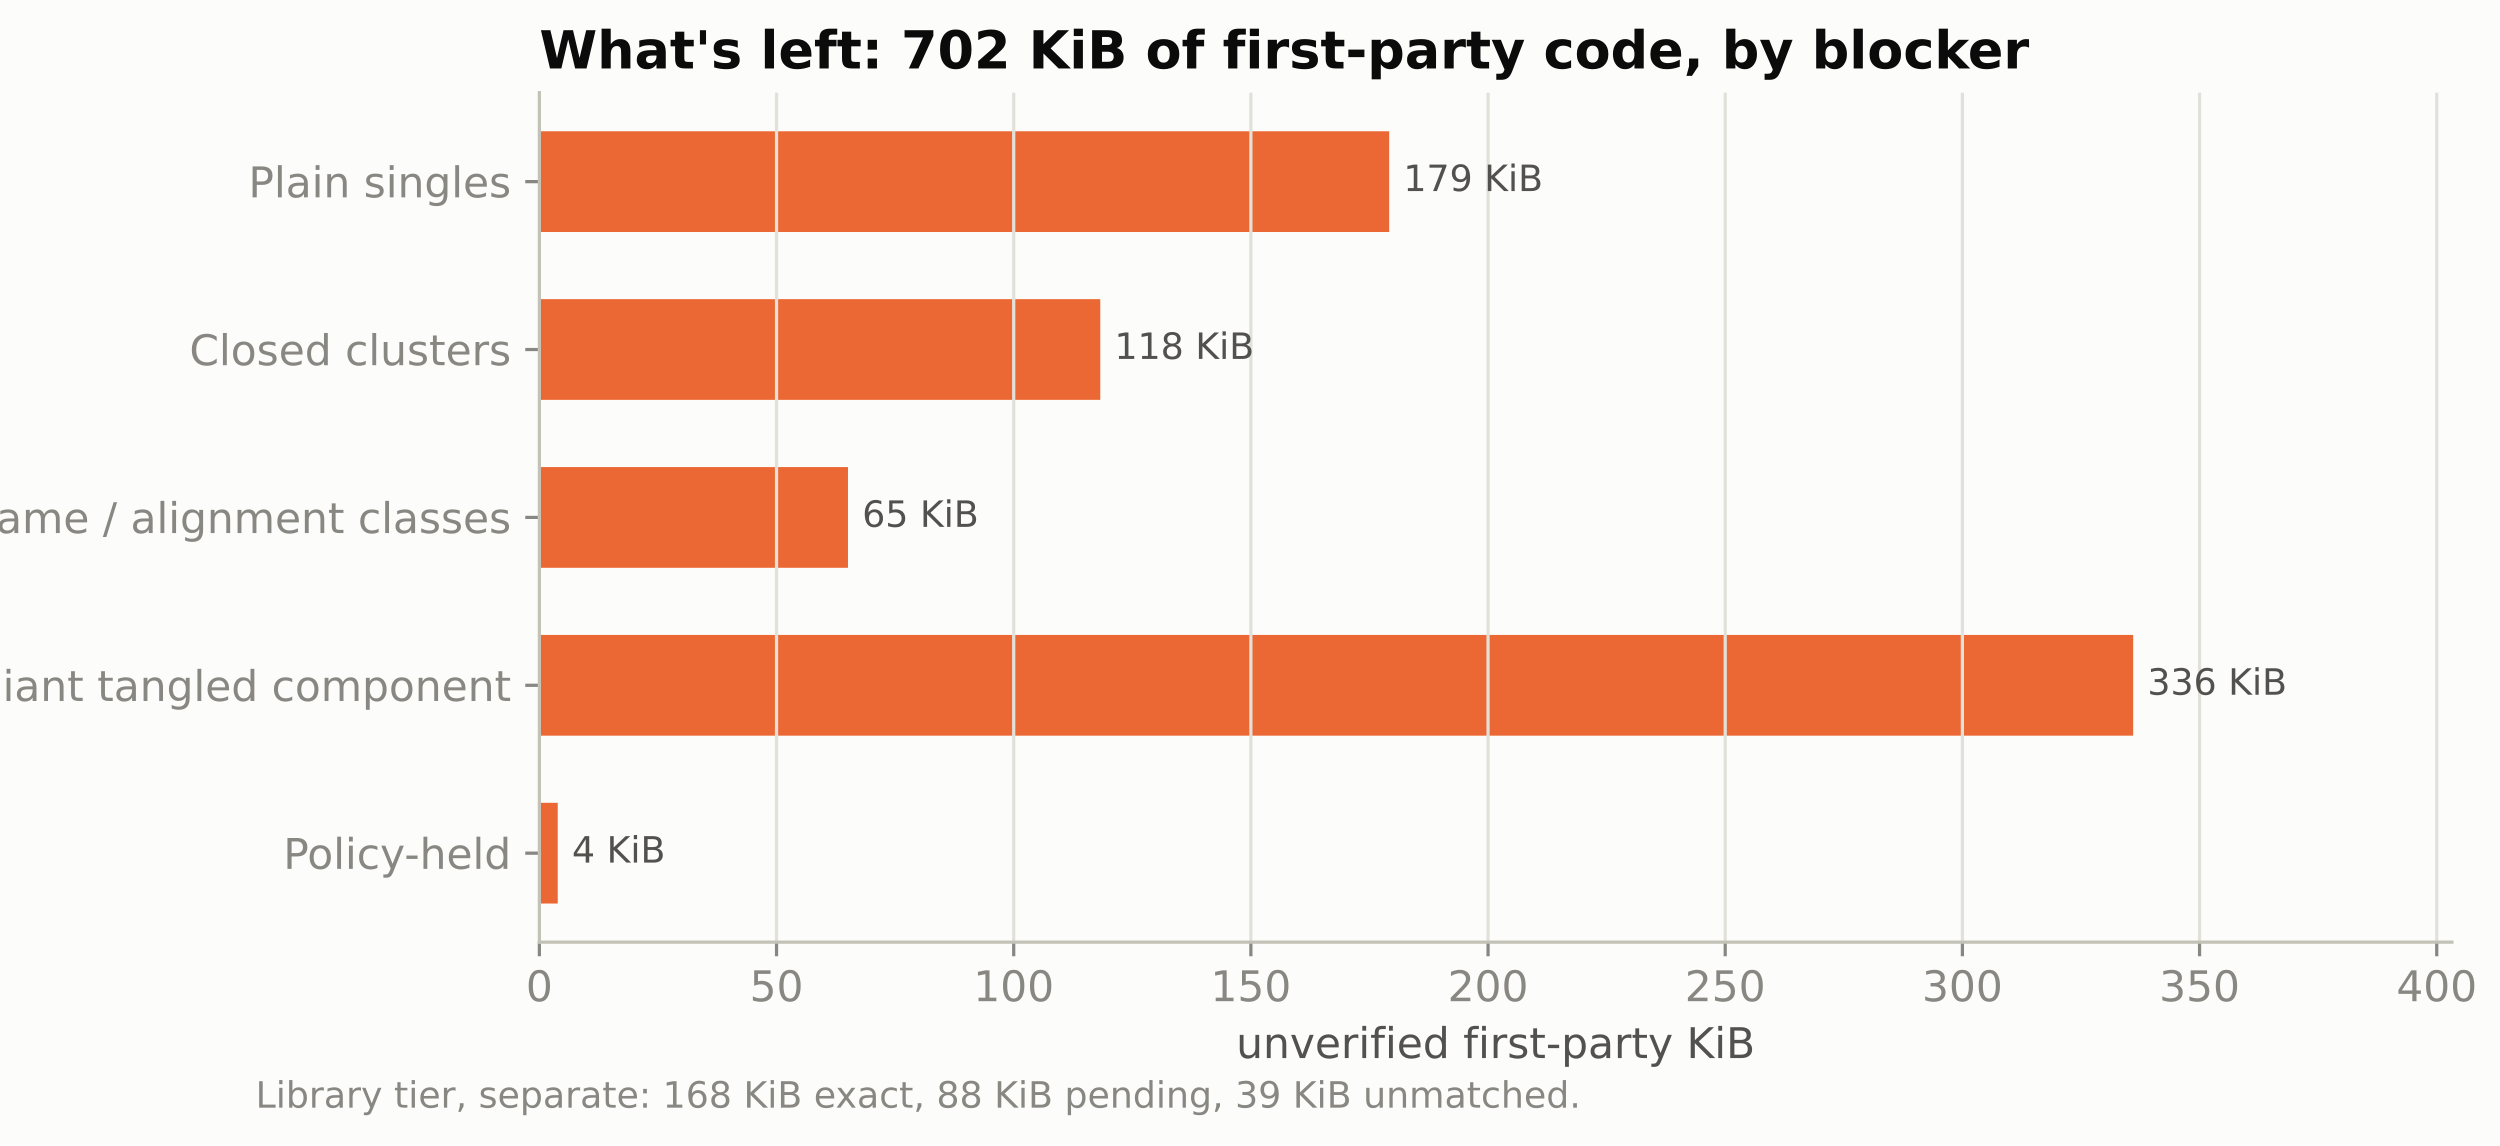
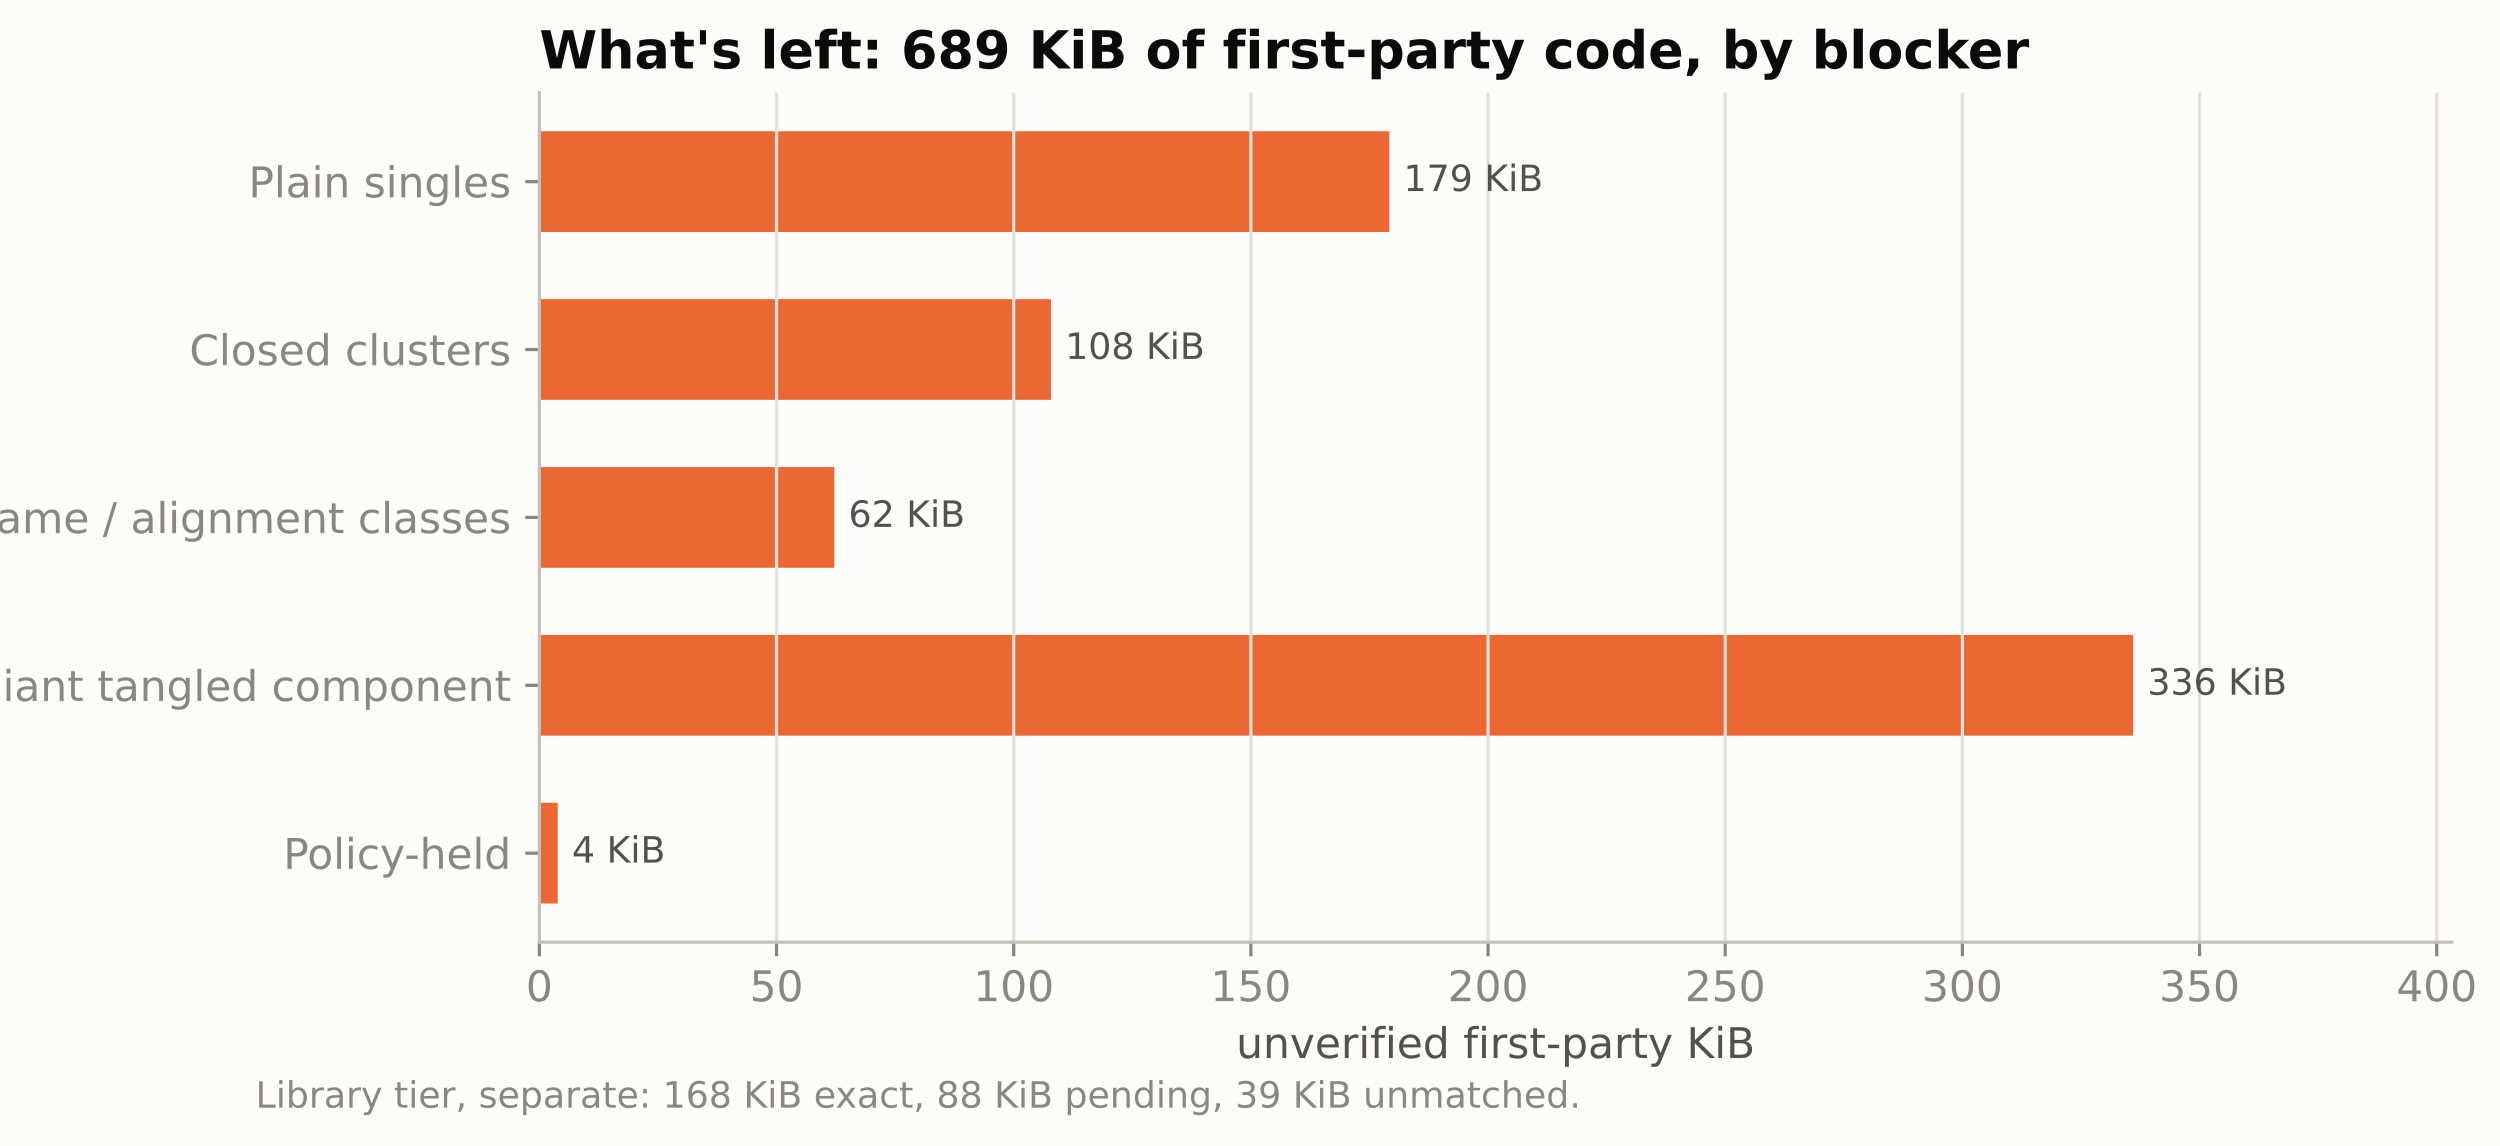
<svg xmlns="http://www.w3.org/2000/svg" xmlns:xlink="http://www.w3.org/1999/xlink" width="619.983pt" height="284.006pt" viewBox="0 0 619.983 284.006" version="1.1">
  <defs>
    <style type="text/css">*{stroke-linejoin: round; stroke-linecap: butt}</style>
  </defs>
  <g id="figure_1">
    <g id="patch_1">
      <path d="M -0 284.006  L 619.983 284.006  L 619.983 0  L -0 0  z " style="fill: #fcfcfb" />
    </g>
    <g id="axes_1">
      <g id="patch_2">
        <path d="M 133.759 233.648  L 608.059 233.648  L 608.059 22.976  L 133.759 22.976  z " style="fill: #fcfcfb" />
      </g>
      <g id="patch_3">
        <path d="M 133.759 224.072  L 138.314 224.072  L 138.314 199.092  L 133.759 199.092  z " clip-path="url(#pe3470cc458)" style="fill: #eb6834" />
      </g>
      <g id="patch_4">
        <path d="M 133.759 182.438  L 529.009 182.438  L 529.009 157.457  L 133.759 157.457  z " clip-path="url(#pe3470cc458)" style="fill: #eb6834" />
      </g>
      <g id="patch_5">
-         <path d="M 133.759 140.803  L 210.294 140.803  L 210.294 115.822  L 133.759 115.822  z " clip-path="url(#pe3470cc458)" style="fill: #eb6834" />
+         <path d="M 133.759 140.803  L 206.901 140.803  L 206.901 115.822  L 133.759 115.822  z " clip-path="url(#pe3470cc458)" style="fill: #eb6834" />
      </g>
      <g id="patch_6">
-         <path d="M 133.759 99.168  L 272.861 99.168  L 272.861 74.187  L 133.759 74.187  z " clip-path="url(#pe3470cc458)" style="fill: #eb6834" />
+         <path d="M 133.759 99.168  L 260.631 99.168  L 260.631 74.187  L 133.759 74.187  z " clip-path="url(#pe3470cc458)" style="fill: #eb6834" />
      </g>
      <g id="patch_7">
-         <path d="M 133.759 57.533  L 344.508 57.533  L 344.508 32.552  L 133.759 32.552  z " clip-path="url(#pe3470cc458)" style="fill: #eb6834" />
+         <path d="M 133.759 57.533  L 344.541 57.533  L 344.541 32.552  L 133.759 32.552  z " clip-path="url(#pe3470cc458)" style="fill: #eb6834" />
      </g>
      <g id="matplotlib.axis_1">
        <g id="xtick_1">
          <g id="line2d_1">
            <path d="M 133.759 233.648  L 133.759 22.976  " clip-path="url(#pe3470cc458)" style="fill: none; stroke: #e1e0d9; stroke-width: 0.8; stroke-linecap: square" />
          </g>
          <g id="line2d_2">
            <defs>
              <path id="mc9588ca993" d="M 0 0  L 0 3.5  " style="stroke: #898781; stroke-width: 0.8" />
            </defs>
            <g>
              <use xlink:href="#mc9588ca993" x="133.759" y="233.648" style="fill: #898781; stroke: #898781; stroke-width: 0.8" />
            </g>
          </g>
          <g id="text_1">
            <text style="font-size: 10.5px; font-family: 'Segoe UI', 'DejaVu Sans', 'Bitstream Vera Sans', 'Computer Modern Sans Serif', 'Lucida Grande', 'Verdana', 'Geneva', 'Lucid', 'Arial', 'Helvetica', 'Avant Garde', sans-serif; text-anchor: middle; fill: #898781" x="133.759" y="248.293" transform="rotate(-0 133.7589 248.2927)">0</text>
          </g>
        </g>
        <g id="xtick_2">
          <g id="line2d_3">
            <path d="M 192.576 233.648  L 192.576 22.976  " clip-path="url(#pe3470cc458)" style="fill: none; stroke: #e1e0d9; stroke-width: 0.8; stroke-linecap: square" />
          </g>
          <g id="line2d_4">
            <g>
              <use xlink:href="#mc9588ca993" x="192.576" y="233.648" style="fill: #898781; stroke: #898781; stroke-width: 0.8" />
            </g>
          </g>
          <g id="text_2">
            <text style="font-size: 10.5px; font-family: 'Segoe UI', 'DejaVu Sans', 'Bitstream Vera Sans', 'Computer Modern Sans Serif', 'Lucida Grande', 'Verdana', 'Geneva', 'Lucid', 'Arial', 'Helvetica', 'Avant Garde', sans-serif; text-anchor: middle; fill: #898781" x="192.576" y="248.293" transform="rotate(-0 192.5757 248.2927)">50</text>
          </g>
        </g>
        <g id="xtick_3">
          <g id="line2d_5">
            <path d="M 251.392 233.648  L 251.392 22.976  " clip-path="url(#pe3470cc458)" style="fill: none; stroke: #e1e0d9; stroke-width: 0.8; stroke-linecap: square" />
          </g>
          <g id="line2d_6">
            <g>
              <use xlink:href="#mc9588ca993" x="251.392" y="233.648" style="fill: #898781; stroke: #898781; stroke-width: 0.8" />
            </g>
          </g>
          <g id="text_3">
            <text style="font-size: 10.5px; font-family: 'Segoe UI', 'DejaVu Sans', 'Bitstream Vera Sans', 'Computer Modern Sans Serif', 'Lucida Grande', 'Verdana', 'Geneva', 'Lucid', 'Arial', 'Helvetica', 'Avant Garde', sans-serif; text-anchor: middle; fill: #898781" x="251.392" y="248.293" transform="rotate(-0 251.3925 248.2927)">100</text>
          </g>
        </g>
        <g id="xtick_4">
          <g id="line2d_7">
            <path d="M 310.209 233.648  L 310.209 22.976  " clip-path="url(#pe3470cc458)" style="fill: none; stroke: #e1e0d9; stroke-width: 0.8; stroke-linecap: square" />
          </g>
          <g id="line2d_8">
            <g>
              <use xlink:href="#mc9588ca993" x="310.209" y="233.648" style="fill: #898781; stroke: #898781; stroke-width: 0.8" />
            </g>
          </g>
          <g id="text_4">
            <text style="font-size: 10.5px; font-family: 'Segoe UI', 'DejaVu Sans', 'Bitstream Vera Sans', 'Computer Modern Sans Serif', 'Lucida Grande', 'Verdana', 'Geneva', 'Lucid', 'Arial', 'Helvetica', 'Avant Garde', sans-serif; text-anchor: middle; fill: #898781" x="310.209" y="248.293" transform="rotate(-0 310.2093 248.2927)">150</text>
          </g>
        </g>
        <g id="xtick_5">
          <g id="line2d_9">
            <path d="M 369.026 233.648  L 369.026 22.976  " clip-path="url(#pe3470cc458)" style="fill: none; stroke: #e1e0d9; stroke-width: 0.8; stroke-linecap: square" />
          </g>
          <g id="line2d_10">
            <g>
              <use xlink:href="#mc9588ca993" x="369.026" y="233.648" style="fill: #898781; stroke: #898781; stroke-width: 0.8" />
            </g>
          </g>
          <g id="text_5">
            <text style="font-size: 10.5px; font-family: 'Segoe UI', 'DejaVu Sans', 'Bitstream Vera Sans', 'Computer Modern Sans Serif', 'Lucida Grande', 'Verdana', 'Geneva', 'Lucid', 'Arial', 'Helvetica', 'Avant Garde', sans-serif; text-anchor: middle; fill: #898781" x="369.026" y="248.293" transform="rotate(-0 369.0261 248.2927)">200</text>
          </g>
        </g>
        <g id="xtick_6">
          <g id="line2d_11">
            <path d="M 427.843 233.648  L 427.843 22.976  " clip-path="url(#pe3470cc458)" style="fill: none; stroke: #e1e0d9; stroke-width: 0.8; stroke-linecap: square" />
          </g>
          <g id="line2d_12">
            <g>
              <use xlink:href="#mc9588ca993" x="427.843" y="233.648" style="fill: #898781; stroke: #898781; stroke-width: 0.8" />
            </g>
          </g>
          <g id="text_6">
            <text style="font-size: 10.5px; font-family: 'Segoe UI', 'DejaVu Sans', 'Bitstream Vera Sans', 'Computer Modern Sans Serif', 'Lucida Grande', 'Verdana', 'Geneva', 'Lucid', 'Arial', 'Helvetica', 'Avant Garde', sans-serif; text-anchor: middle; fill: #898781" x="427.843" y="248.293" transform="rotate(-0 427.8429 248.2927)">250</text>
          </g>
        </g>
        <g id="xtick_7">
          <g id="line2d_13">
            <path d="M 486.66 233.648  L 486.66 22.976  " clip-path="url(#pe3470cc458)" style="fill: none; stroke: #e1e0d9; stroke-width: 0.8; stroke-linecap: square" />
          </g>
          <g id="line2d_14">
            <g>
              <use xlink:href="#mc9588ca993" x="486.66" y="233.648" style="fill: #898781; stroke: #898781; stroke-width: 0.8" />
            </g>
          </g>
          <g id="text_7">
            <text style="font-size: 10.5px; font-family: 'Segoe UI', 'DejaVu Sans', 'Bitstream Vera Sans', 'Computer Modern Sans Serif', 'Lucida Grande', 'Verdana', 'Geneva', 'Lucid', 'Arial', 'Helvetica', 'Avant Garde', sans-serif; text-anchor: middle; fill: #898781" x="486.66" y="248.293" transform="rotate(-0 486.6597 248.2927)">300</text>
          </g>
        </g>
        <g id="xtick_8">
          <g id="line2d_15">
            <path d="M 545.476 233.648  L 545.476 22.976  " clip-path="url(#pe3470cc458)" style="fill: none; stroke: #e1e0d9; stroke-width: 0.8; stroke-linecap: square" />
          </g>
          <g id="line2d_16">
            <g>
              <use xlink:href="#mc9588ca993" x="545.476" y="233.648" style="fill: #898781; stroke: #898781; stroke-width: 0.8" />
            </g>
          </g>
          <g id="text_8">
            <text style="font-size: 10.5px; font-family: 'Segoe UI', 'DejaVu Sans', 'Bitstream Vera Sans', 'Computer Modern Sans Serif', 'Lucida Grande', 'Verdana', 'Geneva', 'Lucid', 'Arial', 'Helvetica', 'Avant Garde', sans-serif; text-anchor: middle; fill: #898781" x="545.476" y="248.293" transform="rotate(-0 545.4765 248.2927)">350</text>
          </g>
        </g>
        <g id="xtick_9">
          <g id="line2d_17">
            <path d="M 604.293 233.648  L 604.293 22.976  " clip-path="url(#pe3470cc458)" style="fill: none; stroke: #e1e0d9; stroke-width: 0.8; stroke-linecap: square" />
          </g>
          <g id="line2d_18">
            <g>
              <use xlink:href="#mc9588ca993" x="604.293" y="233.648" style="fill: #898781; stroke: #898781; stroke-width: 0.8" />
            </g>
          </g>
          <g id="text_9">
            <text style="font-size: 10.5px; font-family: 'Segoe UI', 'DejaVu Sans', 'Bitstream Vera Sans', 'Computer Modern Sans Serif', 'Lucida Grande', 'Verdana', 'Geneva', 'Lucid', 'Arial', 'Helvetica', 'Avant Garde', sans-serif; text-anchor: middle; fill: #898781" x="604.293" y="248.293" transform="rotate(-0 604.2933 248.2927)">400</text>
          </g>
        </g>
        <g id="text_10">
          <text style="font-size: 10.5px; font-family: 'Segoe UI', 'DejaVu Sans', 'Bitstream Vera Sans', 'Computer Modern Sans Serif', 'Lucida Grande', 'Verdana', 'Geneva', 'Lucid', 'Arial', 'Helvetica', 'Avant Garde', sans-serif; text-anchor: middle; fill: #52514e" x="370.909" y="262.387" transform="rotate(-0 370.9089 262.3873)">unverified first-party KiB</text>
        </g>
      </g>
      <g id="matplotlib.axis_2">
        <g id="ytick_1">
          <g id="line2d_19">
            <defs>
              <path id="mee49852863" d="M 0 0  L -3.5 0  " style="stroke: #898781; stroke-width: 0.8" />
            </defs>
            <g>
              <use xlink:href="#mee49852863" x="133.759" y="211.582" style="fill: #898781; stroke: #898781; stroke-width: 0.8" />
            </g>
          </g>
          <g id="text_11">
            <text style="font-size: 10.5px; font-family: 'Segoe UI', 'DejaVu Sans', 'Bitstream Vera Sans', 'Computer Modern Sans Serif', 'Lucida Grande', 'Verdana', 'Geneva', 'Lucid', 'Arial', 'Helvetica', 'Avant Garde', sans-serif; text-anchor: end; fill: #898781" x="126.759" y="215.469" transform="rotate(-0 126.7589 215.4686)">Policy-held</text>
          </g>
        </g>
        <g id="ytick_2">
          <g id="line2d_20">
            <g>
              <use xlink:href="#mee49852863" x="133.759" y="169.947" style="fill: #898781; stroke: #898781; stroke-width: 0.8" />
            </g>
          </g>
          <g id="text_12">
            <text style="font-size: 10.5px; font-family: 'Segoe UI', 'DejaVu Sans', 'Bitstream Vera Sans', 'Computer Modern Sans Serif', 'Lucida Grande', 'Verdana', 'Geneva', 'Lucid', 'Arial', 'Helvetica', 'Avant Garde', sans-serif; text-anchor: end; fill: #898781" x="126.759" y="173.834" transform="rotate(-0 126.7589 173.8338)">Giant tangled component</text>
          </g>
        </g>
        <g id="ytick_3">
          <g id="line2d_21">
            <g>
              <use xlink:href="#mee49852863" x="133.759" y="128.312" style="fill: #898781; stroke: #898781; stroke-width: 0.8" />
            </g>
          </g>
          <g id="text_13">
            <text style="font-size: 10.5px; font-family: 'Segoe UI', 'DejaVu Sans', 'Bitstream Vera Sans', 'Computer Modern Sans Serif', 'Lucida Grande', 'Verdana', 'Geneva', 'Lucid', 'Arial', 'Helvetica', 'Avant Garde', sans-serif; text-anchor: end; fill: #898781" x="126.759" y="132.199" transform="rotate(-0 126.7589 132.199)">Frame / alignment classes</text>
          </g>
        </g>
        <g id="ytick_4">
          <g id="line2d_22">
            <g>
              <use xlink:href="#mee49852863" x="133.759" y="86.678" style="fill: #898781; stroke: #898781; stroke-width: 0.8" />
            </g>
          </g>
          <g id="text_14">
            <text style="font-size: 10.5px; font-family: 'Segoe UI', 'DejaVu Sans', 'Bitstream Vera Sans', 'Computer Modern Sans Serif', 'Lucida Grande', 'Verdana', 'Geneva', 'Lucid', 'Arial', 'Helvetica', 'Avant Garde', sans-serif; text-anchor: end; fill: #898781" x="126.759" y="90.564" transform="rotate(-0 126.7589 90.56426)">Closed clusters</text>
          </g>
        </g>
        <g id="ytick_5">
          <g id="line2d_23">
            <g>
              <use xlink:href="#mee49852863" x="133.759" y="45.043" style="fill: #898781; stroke: #898781; stroke-width: 0.8" />
            </g>
          </g>
          <g id="text_15">
            <text style="font-size: 10.5px; font-family: 'Segoe UI', 'DejaVu Sans', 'Bitstream Vera Sans', 'Computer Modern Sans Serif', 'Lucida Grande', 'Verdana', 'Geneva', 'Lucid', 'Arial', 'Helvetica', 'Avant Garde', sans-serif; text-anchor: end; fill: #898781" x="126.759" y="48.929" transform="rotate(-0 126.7589 48.92948)">Plain singles</text>
          </g>
        </g>
      </g>
      <g id="patch_8">
        <path d="M 133.759 233.648  L 133.759 22.976  " style="fill: none; stroke: #c3c2b7; stroke-width: 0.8; stroke-linejoin: miter; stroke-linecap: square" />
      </g>
      <g id="patch_9">
        <path d="M 133.759 233.648  L 608.059 233.648  " style="fill: none; stroke: #c3c2b7; stroke-width: 0.8; stroke-linejoin: miter; stroke-linecap: square" />
      </g>
      <g id="text_16">
        <text style="font-size: 9px; font-family: 'Segoe UI', 'DejaVu Sans', 'Bitstream Vera Sans', 'Computer Modern Sans Serif', 'Lucida Grande', 'Verdana', 'Geneva', 'Lucid', 'Arial', 'Helvetica', 'Avant Garde', sans-serif; text-anchor: start; fill: #52514e" x="141.843" y="213.924" transform="rotate(-0 141.8428 213.9242)">4 KiB</text>
      </g>
      <g id="text_17">
        <text style="font-size: 9px; font-family: 'Segoe UI', 'DejaVu Sans', 'Bitstream Vera Sans', 'Computer Modern Sans Serif', 'Lucida Grande', 'Verdana', 'Geneva', 'Lucid', 'Arial', 'Helvetica', 'Avant Garde', sans-serif; text-anchor: start; fill: #52514e" x="532.538" y="172.289" transform="rotate(-0 532.5379 172.2894)">336 KiB</text>
      </g>
      <g id="text_18">
-         <text style="font-size: 9px; font-family: 'Segoe UI', 'DejaVu Sans', 'Bitstream Vera Sans', 'Computer Modern Sans Serif', 'Lucida Grande', 'Verdana', 'Geneva', 'Lucid', 'Arial', 'Helvetica', 'Avant Garde', sans-serif; text-anchor: start; fill: #52514e" x="213.823" y="130.655" transform="rotate(-0 213.8233 130.6546)">65 KiB</text>
+         <text style="font-size: 9px; font-family: 'Segoe UI', 'DejaVu Sans', 'Bitstream Vera Sans', 'Computer Modern Sans Serif', 'Lucida Grande', 'Verdana', 'Geneva', 'Lucid', 'Arial', 'Helvetica', 'Avant Garde', sans-serif; text-anchor: start; fill: #52514e" x="210.43" y="130.655" transform="rotate(-0 210.4298 130.6546)">62 KiB</text>
      </g>
      <g id="text_19">
-         <text style="font-size: 9px; font-family: 'Segoe UI', 'DejaVu Sans', 'Bitstream Vera Sans', 'Computer Modern Sans Serif', 'Lucida Grande', 'Verdana', 'Geneva', 'Lucid', 'Arial', 'Helvetica', 'Avant Garde', sans-serif; text-anchor: start; fill: #52514e" x="276.39" y="89.02" transform="rotate(-0 276.3896 89.01982)">118 KiB</text>
+         <text style="font-size: 9px; font-family: 'Segoe UI', 'DejaVu Sans', 'Bitstream Vera Sans', 'Computer Modern Sans Serif', 'Lucida Grande', 'Verdana', 'Geneva', 'Lucid', 'Arial', 'Helvetica', 'Avant Garde', sans-serif; text-anchor: start; fill: #52514e" x="264.16" y="89.02" transform="rotate(-0 264.1599 89.01982)">108 KiB</text>
      </g>
      <g id="text_20">
-         <text style="font-size: 9px; font-family: 'Segoe UI', 'DejaVu Sans', 'Bitstream Vera Sans', 'Computer Modern Sans Serif', 'Lucida Grande', 'Verdana', 'Geneva', 'Lucid', 'Arial', 'Helvetica', 'Avant Garde', sans-serif; text-anchor: start; fill: #52514e" x="348.037" y="47.385" transform="rotate(-0 348.037 47.38504)">179 KiB</text>
+         <text style="font-size: 9px; font-family: 'Segoe UI', 'DejaVu Sans', 'Bitstream Vera Sans', 'Computer Modern Sans Serif', 'Lucida Grande', 'Verdana', 'Geneva', 'Lucid', 'Arial', 'Helvetica', 'Avant Garde', sans-serif; text-anchor: start; fill: #52514e" x="348.07" y="47.385" transform="rotate(-0 348.0703 47.38504)">179 KiB</text>
      </g>
      <g id="text_21">
-         <text style="font-weight: 700; font-size: 13px; font-family: 'Segoe UI', 'DejaVu Sans', 'Bitstream Vera Sans', 'Computer Modern Sans Serif', 'Lucida Grande', 'Verdana', 'Geneva', 'Lucid', 'Arial', 'Helvetica', 'Avant Garde', sans-serif; text-anchor: start; fill: #0b0b0b" x="133.759" y="16.976" transform="rotate(-0 133.7589 16.97641)">What's left: 702 KiB of first-party code, by blocker</text>
+         <text style="font-weight: 700; font-size: 13px; font-family: 'Segoe UI', 'DejaVu Sans', 'Bitstream Vera Sans', 'Computer Modern Sans Serif', 'Lucida Grande', 'Verdana', 'Geneva', 'Lucid', 'Arial', 'Helvetica', 'Avant Garde', sans-serif; text-anchor: start; fill: #0b0b0b" x="133.759" y="16.976" transform="rotate(-0 133.7589 16.97641)">What's left: 689 KiB of first-party code, by blocker</text>
      </g>
    </g>
    <g id="text_22">
      <text style="font-size: 9px; font-family: 'Segoe UI', 'DejaVu Sans', 'Bitstream Vera Sans', 'Computer Modern Sans Serif', 'Lucida Grande', 'Verdana', 'Geneva', 'Lucid', 'Arial', 'Helvetica', 'Avant Garde', sans-serif; text-anchor: start; fill: #898781" x="63.379" y="274.688" transform="rotate(-0 63.37891 274.6884)">Library tier, separate: 168 KiB exact, 88 KiB pending, 39 KiB unmatched.</text>
    </g>
  </g>
  <defs>
    <clipPath id="pe3470cc458">
      <rect x="133.759" y="22.976" width="474.3" height="210.672" />
    </clipPath>
  </defs>
</svg>
